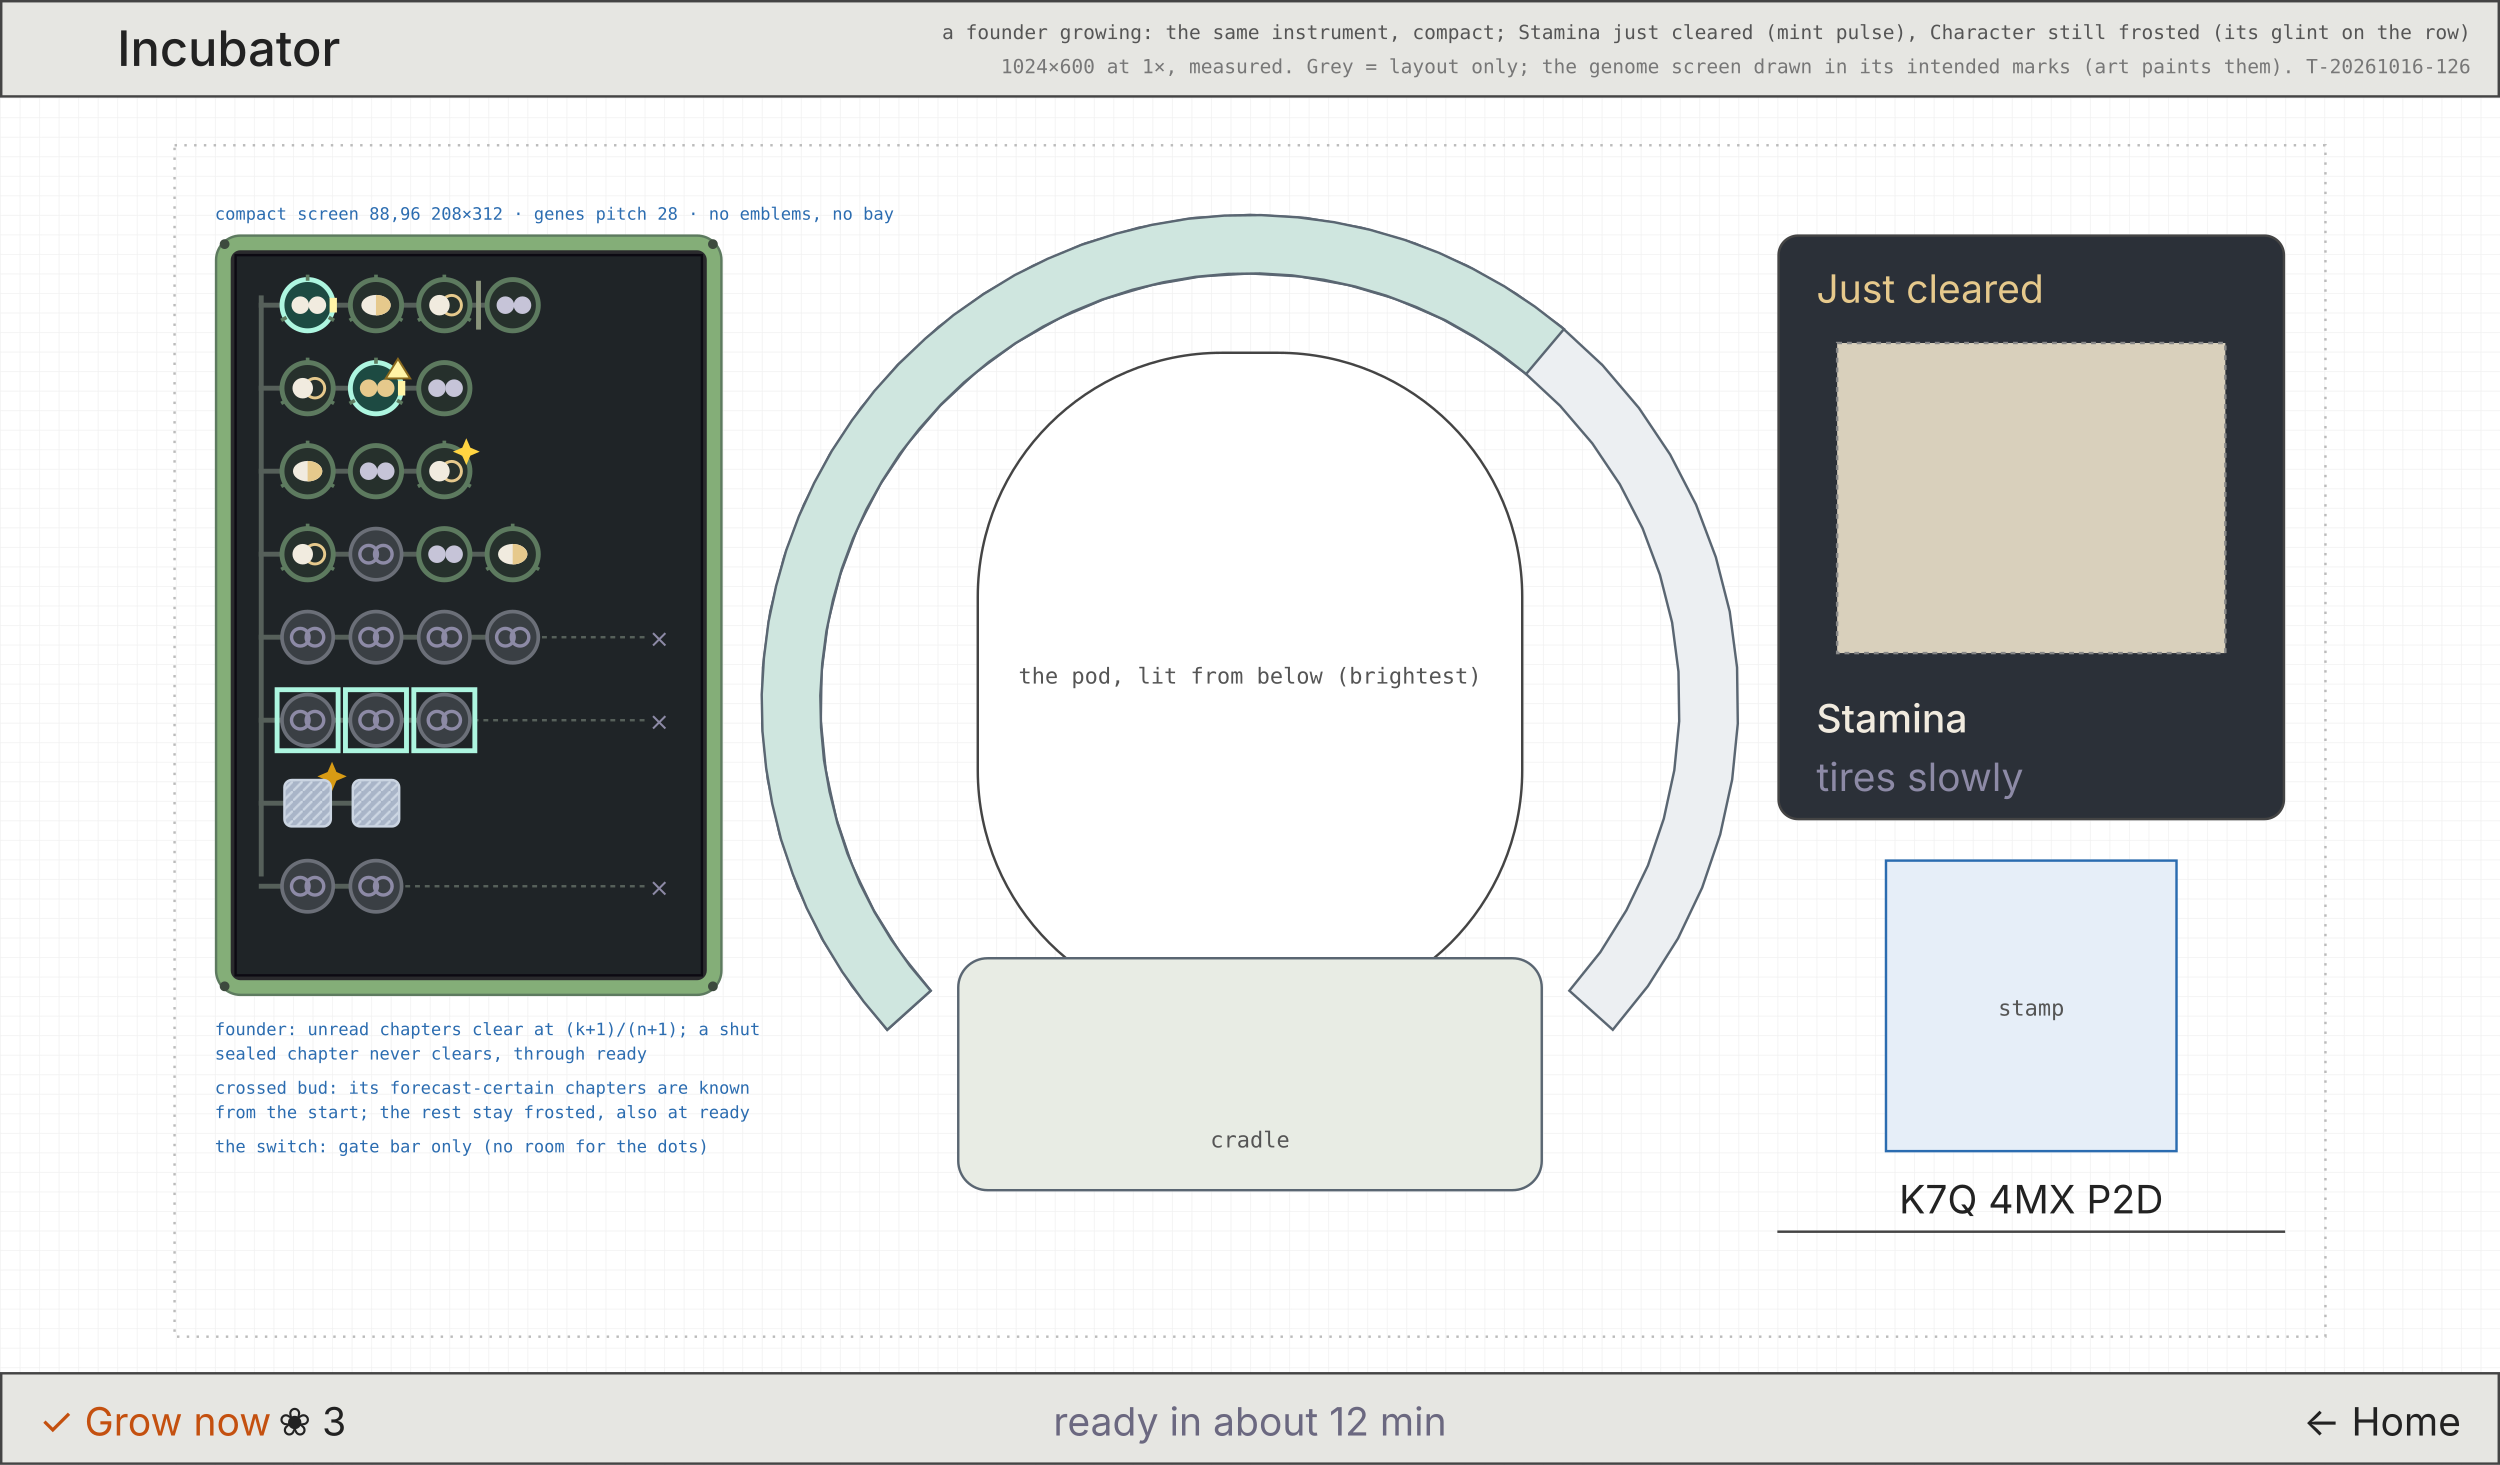
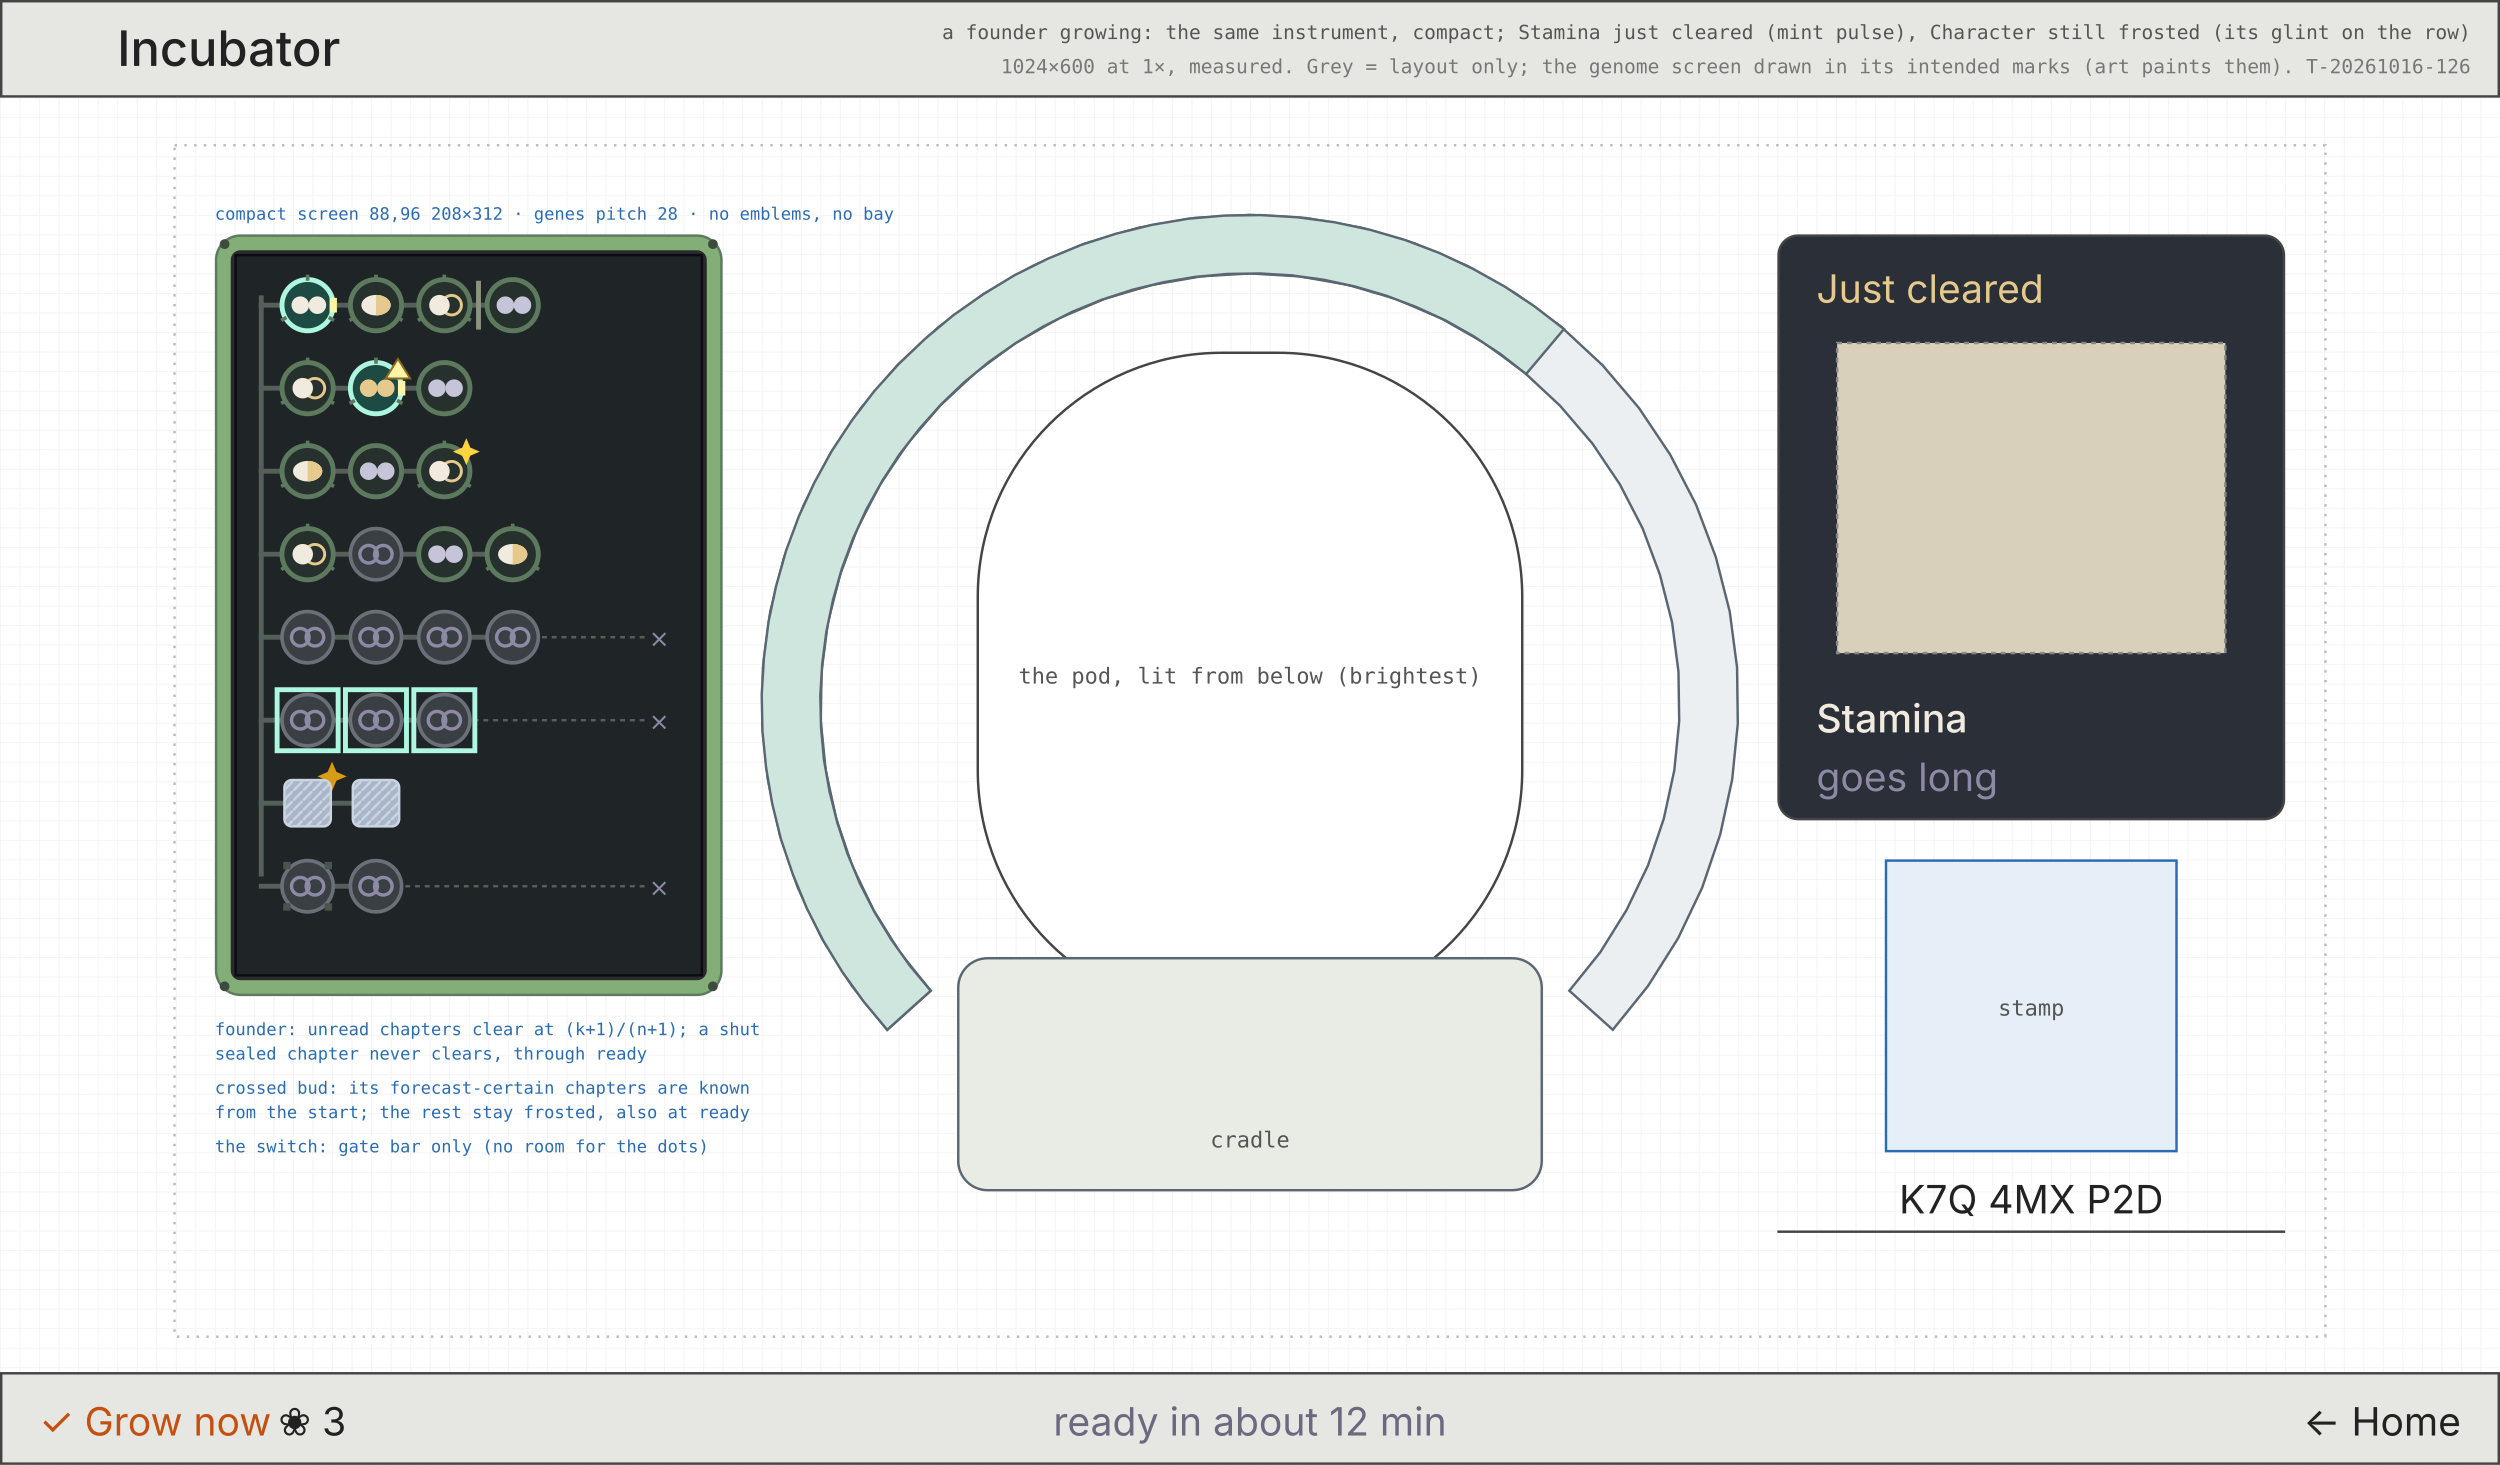
<svg xmlns="http://www.w3.org/2000/svg" viewBox="0 0 1024 600" width="1024" height="600" font-family="Inter, DejaVu Sans, sans-serif">
  <defs>
    <pattern id="g8" width="8" height="8" patternUnits="userSpaceOnUse">
      <path d="M8 0H0V8" fill="none" stroke="#efefef" stroke-width="0.5" />
    </pattern>
    <pattern id="fr" width="4" height="4" patternUnits="userSpaceOnUse">
      <rect width="4" height="4" fill="#a9b5c8" />
      <path d="M0 4L4 0" stroke="#cbd5e2" stroke-width="1" />
    </pattern>
  </defs>
  <rect width="1024" height="600" fill="#fff" />
  <rect width="1024" height="600" fill="url(#g8)" />
  <rect x="71.5" y="59.5" width="881" height="488" fill="none" stroke="#bbb" stroke-width="1" stroke-dasharray="1 3" />
  <rect x="0.5" y="0.5" width="1023" height="39" fill="#e6e6e2" stroke="#444" stroke-width="1" />
  <text x="48" y="27" font-size="20" fill="#222" text-anchor="start" font-weight="500">Incubator</text>
  <text x="1012" y="16" font-size="8" fill="#555" text-anchor="end" font-family="DejaVu Sans Mono, monospace">a founder growing: the same instrument, compact; Stamina just cleared (mint pulse), Character still frosted (its glint on the row)</text>
  <text x="1012" y="30" font-size="8" fill="#777" text-anchor="end" font-family="DejaVu Sans Mono, monospace">1024×600 at 1×, measured. Grey = layout only; the genome screen drawn in its intended marks (art paints them). T-20261016-126</text>
  <path d="M363.4 421.8 L349.0 403.9 L336.7 384.4 L326.8 363.6 L319.4 341.8 L314.5 319.3 L312.2 296.4 L312.5 273.4 L315.5 250.5 L321.2 228.2 L329.3 206.7 L339.9 186.2 L352.7 167.1 L367.6 149.6 L384.5 133.9 L403.1 120.3 L423.1 108.9 L444.3 99.8 L466.3 93.3 L489.0 89.3 L512.0 88.0 L535.0 89.3 L557.7 93.3 L579.7 99.8 L600.9 108.9 L620.9 120.3 L639.5 133.9 L656.4 149.6 L671.3 167.1 L684.1 186.2 L694.7 206.7 L702.8 228.2 L708.5 250.5 L711.5 273.4 L711.8 296.4 L709.5 319.3 L704.6 341.8 L697.2 363.6 L687.3 384.4 L675.0 403.9 L660.6 421.8 L642.8 405.8 L655.5 390.0 L666.2 372.8 L675.0 354.5 L681.5 335.3 L685.8 315.5 L687.8 295.4 L687.5 275.1 L684.9 255.0 L679.9 235.4 L672.8 216.4 L663.5 198.4 L652.2 181.6 L639.0 166.2 L624.2 152.4 L607.9 140.4 L590.3 130.4 L571.6 122.4 L552.2 116.7 L532.2 113.2 L512.0 112.0 L491.8 113.2 L471.8 116.7 L452.4 122.4 L433.7 130.4 L416.1 140.4 L399.8 152.4 L385.0 166.2 L371.8 181.6 L360.5 198.4 L351.2 216.4 L344.1 235.4 L339.1 255.0 L336.5 275.1 L336.2 295.4 L338.2 315.5 L342.5 335.3 L349.0 354.5 L357.8 372.8 L368.5 390.0 L381.2 405.8Z" fill="#eceff2" stroke="#5a6672" />
  <path d="M363.4 421.8 L353.8 410.3 L345.0 398.1 L337.2 385.3 L330.4 371.9 L324.7 358.0 L319.9 343.8 L316.3 329.2 L313.8 314.5 L312.3 299.5 L312.0 284.5 L312.9 269.5 L314.8 254.6 L317.9 240.0 L322.0 225.5 L327.2 211.5 L333.5 197.8 L340.7 184.7 L349.0 172.1 L358.1 160.2 L368.1 149.1 L379.0 138.7 L390.5 129.1 L402.8 120.5 L415.6 112.7 L429.1 106.0 L442.9 100.3 L457.2 95.7 L471.8 92.1 L486.6 89.6 L501.5 88.3 L516.5 88.1 L531.5 89.0 L546.4 91.0 L561.1 94.1 L575.5 98.3 L589.5 103.6 L603.1 110.0 L616.2 117.3 L628.7 125.6 L640.6 134.8 L625.1 153.2 L614.7 145.1 L603.7 137.8 L592.2 131.3 L580.2 125.8 L567.8 121.1 L555.2 117.4 L542.3 114.6 L529.2 112.8 L516.0 112.0 L502.8 112.2 L489.6 113.4 L476.6 115.6 L463.8 118.7 L451.2 122.8 L439.0 127.8 L427.2 133.8 L415.9 140.6 L405.1 148.2 L394.9 156.6 L385.4 165.7 L376.6 175.6 L368.5 186.0 L361.3 197.1 L354.9 208.6 L349.4 220.6 L344.8 233.0 L341.2 245.7 L338.5 258.6 L336.8 271.7 L336.0 284.9 L336.3 298.1 L337.5 311.3 L339.8 324.3 L343.0 337.1 L347.1 349.6 L352.2 361.8 L358.2 373.6 L365.1 384.9 L372.7 395.6 L381.2 405.8Z" fill="#cfe6df" stroke="#5a6672" />
  <rect x="400.5" y="144.5" width="223" height="271" fill="#fff" stroke="#444" stroke-width="1" rx="100" />
  <text x="512" y="280" font-size="9" fill="#555" text-anchor="middle" font-family="DejaVu Sans Mono, monospace">the pod, lit from below (brightest)</text>
  <rect x="392.5" y="392.5" width="239" height="95" fill="#e8ece4" stroke="#5a6672" stroke-width="1" rx="12" />
  <text x="512" y="470" font-size="9" fill="#555" text-anchor="middle" font-family="DejaVu Sans Mono, monospace">cradle</text>
  <rect x="88.5" y="96.5" width="207" height="311" fill="#84ae78" stroke="#5d7a5f" stroke-width="1" rx="10" />
  <rect x="94.5" y="102.5" width="195" height="299" fill="#2a2a2d" stroke="none" stroke-width="1" rx="4" />
  <rect x="96.5" y="104.5" width="191" height="295" fill="#1f2427" stroke="#0c0a12" stroke-width="1" />
  <circle cx="92" cy="100" r="2" fill="#3d4a3e" stroke="none" stroke-width="1" />
  <circle cx="292" cy="100" r="2" fill="#3d4a3e" stroke="none" stroke-width="1" />
  <circle cx="92" cy="404" r="2" fill="#3d4a3e" stroke="none" stroke-width="1" />
  <circle cx="292" cy="404" r="2" fill="#3d4a3e" stroke="none" stroke-width="1" />
  <rect x="106" y="121" width="2" height="238" fill="#56605a" />
  <rect x="106" y="124" width="104" height="2" fill="#56605a" />
  <circle cx="126" cy="125" r="10.5" fill="#1d4a42" stroke="#adf6e0" stroke-width="2" />
  <line x1="126.0" y1="115.0" x2="126.0" y2="112.5" stroke="#5d7a5f" stroke-width="1.5" />
  <line x1="134.66" y1="130.0" x2="136.825" y2="131.25" stroke="#5d7a5f" stroke-width="1.5" />
  <line x1="117.34" y1="130.0" x2="115.175" y2="131.25" stroke="#5d7a5f" stroke-width="1.5" />
  <circle cx="123" cy="125" r="3.6" fill="#f1ebdf" stroke="none" stroke-width="1" />
  <circle cx="130" cy="125" r="3.6" fill="#f1ebdf" stroke="none" stroke-width="1" />
  <rect x="135" y="122" width="3" height="6" fill="#fff4a6" />
  <circle cx="154" cy="125" r="10.5" fill="#26302c" stroke="#5d7a5f" stroke-width="2" />
  <line x1="154.0" y1="115.0" x2="154.0" y2="112.5" stroke="#5d7a5f" stroke-width="1.5" />
  <line x1="162.66" y1="130.0" x2="164.825" y2="131.25" stroke="#5d7a5f" stroke-width="1.5" />
  <line x1="145.34" y1="130.0" x2="143.175" y2="131.25" stroke="#5d7a5f" stroke-width="1.5" />
  <ellipse cx="154" cy="125" rx="6" ry="4.2" fill="#f1ebdf" />
  <path d="M154 120.8A6 4.2 0 0 1 154 129.2Z" fill="#e6c98c" />
  <rect x="195" y="115" width="2" height="20" fill="#8a947b" />
  <circle cx="182" cy="125" r="10.5" fill="#26302c" stroke="#5d7a5f" stroke-width="2" />
  <line x1="182.0" y1="115.0" x2="182.0" y2="112.5" stroke="#5d7a5f" stroke-width="1.5" />
  <line x1="190.66" y1="130.0" x2="192.825" y2="131.25" stroke="#5d7a5f" stroke-width="1.5" />
  <line x1="173.34" y1="130.0" x2="171.175" y2="131.25" stroke="#5d7a5f" stroke-width="1.5" />
  <circle cx="185" cy="125" r="4" fill="none" stroke="#e6c98c" stroke-width="1.2" />
  <circle cx="180" cy="125" r="4.2" fill="#f1ebdf" stroke="none" stroke-width="1" />
  <circle cx="210" cy="125" r="10.5" fill="#26302c" stroke="#5d7a5f" stroke-width="2" />
  <circle cx="207" cy="125" r="3.6" fill="#c6c4d8" stroke="none" stroke-width="1" />
  <circle cx="214" cy="125" r="3.6" fill="#c6c4d8" stroke="none" stroke-width="1" />
  <rect x="106" y="158" width="76" height="2" fill="#56605a" />
  <circle cx="126" cy="159" r="10.5" fill="#26302c" stroke="#5d7a5f" stroke-width="2" />
  <line x1="126.0" y1="149.0" x2="126.0" y2="146.5" stroke="#5d7a5f" stroke-width="1.5" />
  <line x1="134.66" y1="164.0" x2="136.825" y2="165.25" stroke="#5d7a5f" stroke-width="1.5" />
  <line x1="117.34" y1="164.0" x2="115.175" y2="165.25" stroke="#5d7a5f" stroke-width="1.5" />
  <circle cx="129" cy="159" r="4" fill="none" stroke="#e6c98c" stroke-width="1.2" />
  <circle cx="124" cy="159" r="4.2" fill="#f1ebdf" stroke="none" stroke-width="1" />
  <circle cx="154" cy="159" r="10.5" fill="#1d4a42" stroke="#adf6e0" stroke-width="2" />
  <line x1="154.0" y1="149.0" x2="154.0" y2="146.5" stroke="#5d7a5f" stroke-width="1.5" />
  <line x1="162.66" y1="164.0" x2="164.825" y2="165.25" stroke="#5d7a5f" stroke-width="1.5" />
  <line x1="145.34" y1="164.0" x2="143.175" y2="165.25" stroke="#5d7a5f" stroke-width="1.5" />
  <circle cx="151" cy="159" r="3.6" fill="#e6c98c" stroke="none" stroke-width="1" />
  <circle cx="158" cy="159" r="3.6" fill="#e6c98c" stroke="none" stroke-width="1" />
  <rect x="163" y="156" width="3" height="6" fill="#fff4a6" />
  <path d="M163 147L168 155L158 155Z" fill="#fff4a6" stroke="#8a6a1e" stroke-width="0.8" />
  <circle cx="182" cy="159" r="10.5" fill="#26302c" stroke="#5d7a5f" stroke-width="2" />
  <circle cx="179" cy="159" r="3.6" fill="#c6c4d8" stroke="none" stroke-width="1" />
  <circle cx="186" cy="159" r="3.6" fill="#c6c4d8" stroke="none" stroke-width="1" />
  <rect x="106" y="192" width="76" height="2" fill="#56605a" />
  <circle cx="126" cy="193" r="10.5" fill="#26302c" stroke="#5d7a5f" stroke-width="2" />
  <line x1="126.0" y1="183.0" x2="126.0" y2="180.5" stroke="#5d7a5f" stroke-width="1.5" />
  <line x1="134.66" y1="198.0" x2="136.825" y2="199.25" stroke="#5d7a5f" stroke-width="1.5" />
  <line x1="117.34" y1="198.0" x2="115.175" y2="199.25" stroke="#5d7a5f" stroke-width="1.5" />
  <ellipse cx="126" cy="193" rx="6" ry="4.2" fill="#f1ebdf" />
  <path d="M126 188.8A6 4.2 0 0 1 126 197.2Z" fill="#e6c98c" />
  <circle cx="154" cy="193" r="10.5" fill="#26302c" stroke="#5d7a5f" stroke-width="2" />
  <circle cx="151" cy="193" r="3.6" fill="#c6c4d8" stroke="none" stroke-width="1" />
  <circle cx="158" cy="193" r="3.6" fill="#c6c4d8" stroke="none" stroke-width="1" />
  <circle cx="182" cy="193" r="10.5" fill="#26302c" stroke="#5d7a5f" stroke-width="2" />
  <line x1="182.0" y1="183.0" x2="182.0" y2="180.5" stroke="#5d7a5f" stroke-width="1.5" />
  <line x1="190.66" y1="198.0" x2="192.825" y2="199.25" stroke="#5d7a5f" stroke-width="1.5" />
  <line x1="173.34" y1="198.0" x2="171.175" y2="199.25" stroke="#5d7a5f" stroke-width="1.5" />
  <circle cx="185" cy="193" r="4" fill="none" stroke="#e6c98c" stroke-width="1.2" />
  <circle cx="180" cy="193" r="4.2" fill="#f1ebdf" stroke="none" stroke-width="1" />
  <path d="M191 179.5L192.65 183.35L196.5 185L192.65 186.65L191 190.5L189.35 186.65L185.5 185L189.35 183.35Z" fill="#ffd441" />
  <rect x="106" y="226" width="104" height="2" fill="#56605a" />
  <circle cx="126" cy="227" r="10.5" fill="#26302c" stroke="#5d7a5f" stroke-width="2" />
  <line x1="126.0" y1="217.0" x2="126.0" y2="214.5" stroke="#5d7a5f" stroke-width="1.5" />
  <line x1="134.66" y1="232.0" x2="136.825" y2="233.25" stroke="#5d7a5f" stroke-width="1.5" />
  <line x1="117.34" y1="232.0" x2="115.175" y2="233.25" stroke="#5d7a5f" stroke-width="1.5" />
  <circle cx="129" cy="227" r="4" fill="none" stroke="#e6c98c" stroke-width="1.2" />
  <circle cx="124" cy="227" r="4.2" fill="#f1ebdf" stroke="none" stroke-width="1" />
  <circle cx="154" cy="227" r="10.5" fill="#3a3f44" stroke="#6b6f78" stroke-width="1.5" />
  <circle cx="151" cy="227" r="3.6" fill="none" stroke="#8d8aa6" stroke-width="1.4" />
  <circle cx="157" cy="227" r="3.6" fill="none" stroke="#8d8aa6" stroke-width="1.4" />
  <circle cx="182" cy="227" r="10.5" fill="#26302c" stroke="#5d7a5f" stroke-width="2" />
  <circle cx="179" cy="227" r="3.6" fill="#c6c4d8" stroke="none" stroke-width="1" />
  <circle cx="186" cy="227" r="3.6" fill="#c6c4d8" stroke="none" stroke-width="1" />
  <circle cx="210" cy="227" r="10.5" fill="#26302c" stroke="#5d7a5f" stroke-width="2" />
  <line x1="210.0" y1="217.0" x2="210.0" y2="214.5" stroke="#5d7a5f" stroke-width="1.5" />
  <line x1="218.66" y1="232.0" x2="220.825" y2="233.25" stroke="#5d7a5f" stroke-width="1.5" />
  <line x1="201.34" y1="232.0" x2="199.175" y2="233.25" stroke="#5d7a5f" stroke-width="1.5" />
  <ellipse cx="210" cy="227" rx="6" ry="4.2" fill="#f1ebdf" />
  <path d="M210 222.8A6 4.2 0 0 1 210 231.2Z" fill="#e6c98c" />
  <rect x="106" y="260" width="104" height="2" fill="#56605a" />
  <line x1="222" y1="261" x2="264" y2="261" stroke="#56605a" stroke-dasharray="2 2" />
  <text x="270" y="265" font-size="10" fill="#8d8aa6" text-anchor="middle">⨯</text>
  <circle cx="126" cy="261" r="10.5" fill="#3a3f44" stroke="#6b6f78" stroke-width="1.5" />
  <circle cx="123" cy="261" r="3.6" fill="none" stroke="#8d8aa6" stroke-width="1.4" />
  <circle cx="129" cy="261" r="3.6" fill="none" stroke="#8d8aa6" stroke-width="1.4" />
  <circle cx="154" cy="261" r="10.5" fill="#3a3f44" stroke="#6b6f78" stroke-width="1.5" />
  <circle cx="151" cy="261" r="3.6" fill="none" stroke="#8d8aa6" stroke-width="1.4" />
  <circle cx="157" cy="261" r="3.6" fill="none" stroke="#8d8aa6" stroke-width="1.4" />
  <circle cx="182" cy="261" r="10.5" fill="#3a3f44" stroke="#6b6f78" stroke-width="1.5" />
  <circle cx="179" cy="261" r="3.6" fill="none" stroke="#8d8aa6" stroke-width="1.4" />
  <circle cx="185" cy="261" r="3.6" fill="none" stroke="#8d8aa6" stroke-width="1.4" />
  <circle cx="210" cy="261" r="10.5" fill="#3a3f44" stroke="#6b6f78" stroke-width="1.5" />
  <circle cx="207" cy="261" r="3.6" fill="none" stroke="#8d8aa6" stroke-width="1.4" />
  <circle cx="213" cy="261" r="3.6" fill="none" stroke="#8d8aa6" stroke-width="1.4" />
  <rect x="106" y="294" width="76" height="2" fill="#56605a" />
  <line x1="194" y1="295" x2="264" y2="295" stroke="#56605a" stroke-dasharray="2 2" />
  <text x="270" y="299" font-size="10" fill="#8d8aa6" text-anchor="middle">⨯</text>
  <circle cx="126" cy="295" r="10.5" fill="#3a3f44" stroke="#6b6f78" stroke-width="1.5" />
  <circle cx="123" cy="295" r="3.6" fill="none" stroke="#8d8aa6" stroke-width="1.4" />
  <circle cx="129" cy="295" r="3.6" fill="none" stroke="#8d8aa6" stroke-width="1.4" />
  <circle cx="154" cy="295" r="10.5" fill="#3a3f44" stroke="#6b6f78" stroke-width="1.5" />
  <circle cx="151" cy="295" r="3.6" fill="none" stroke="#8d8aa6" stroke-width="1.4" />
  <circle cx="157" cy="295" r="3.6" fill="none" stroke="#8d8aa6" stroke-width="1.4" />
  <circle cx="182" cy="295" r="10.5" fill="#3a3f44" stroke="#6b6f78" stroke-width="1.5" />
  <circle cx="179" cy="295" r="3.6" fill="none" stroke="#8d8aa6" stroke-width="1.4" />
  <circle cx="185" cy="295" r="3.6" fill="none" stroke="#8d8aa6" stroke-width="1.4" />
  <path d="M136 312L137.8 316.2L142 318L137.8 319.8L136 324L134.2 319.8L130 318L134.2 316.2Z" fill="#d89b14" />
  <rect x="106" y="328" width="48" height="2" fill="#56605a" />
  <rect x="116.5" y="319.5" width="19" height="19" fill="url(#fr)" stroke="#cbd5e2" stroke-width="1" rx="3" />
  <rect x="144.5" y="319.5" width="19" height="19" fill="url(#fr)" stroke="#cbd5e2" stroke-width="1" rx="3" />
  <rect x="106" y="362" width="48" height="2" fill="#56605a" />
  <line x1="166" y1="363" x2="264" y2="363" stroke="#56605a" stroke-dasharray="2 2" />
  <text x="270" y="367" font-size="10" fill="#8d8aa6" text-anchor="middle">⨯</text>
  <circle cx="126" cy="363" r="10.5" fill="#3a3f44" stroke="#6b6f78" stroke-width="1.5" />
  <circle cx="123" cy="363" r="3.6" fill="none" stroke="#8d8aa6" stroke-width="1.4" />
  <circle cx="129" cy="363" r="3.6" fill="none" stroke="#8d8aa6" stroke-width="1.4" />
+   <rect x="116.015" y="353.015" width="3" height="3" fill="#4a544e" />
+   <rect x="132.985" y="353.015" width="3" height="3" fill="#4a544e" />
+   <rect x="132.985" y="369.985" width="3" height="3" fill="#4a544e" />
+   <rect x="116.015" y="369.985" width="3" height="3" fill="#4a544e" />
  <circle cx="154" cy="363" r="10.5" fill="#3a3f44" stroke="#6b6f78" stroke-width="1.5" />
  <circle cx="151" cy="363" r="3.6" fill="none" stroke="#8d8aa6" stroke-width="1.4" />
  <circle cx="157" cy="363" r="3.6" fill="none" stroke="#8d8aa6" stroke-width="1.4" />
  <rect x="113.5" y="282.5" width="25" height="25" fill="none" stroke="#adf6e0" stroke-width="2" />
  <rect x="141.5" y="282.5" width="25" height="25" fill="none" stroke="#adf6e0" stroke-width="2" />
  <rect x="169.5" y="282.5" width="25" height="25" fill="none" stroke="#adf6e0" stroke-width="2" />
  <rect x="728.5" y="96.5" width="207" height="239" fill="#2b3038" stroke="#444" stroke-width="1" rx="8" />
  <text x="744" y="124" font-size="16" fill="#e6c98c" text-anchor="start">Just cleared</text>
  <rect x="752.5" y="140.5" width="159" height="127" fill="#d9d0bc" stroke="#888" stroke-width="1" stroke-dasharray="2 2" />
  <text x="744" y="300" font-size="16" fill="#f1ebdf" text-anchor="start" font-weight="500">Stamina</text>
-   <text x="744" y="324" font-size="16" fill="#8d8aa6" text-anchor="start">tires slowly</text>
+   <text x="744" y="324" font-size="16" fill="#8d8aa6" text-anchor="start">goes long</text>
  <rect x="772.5" y="352.5" width="119" height="119" fill="#e6eef8" stroke="#2b6cb0" stroke-width="1" />
  <text x="832" y="416" font-size="9" fill="#555" text-anchor="middle" font-family="DejaVu Sans Mono, monospace">stamp</text>
  <text x="832" y="497" font-size="16" fill="#222" text-anchor="middle">K7Q 4MX P2D</text>
  <line x1="728" y1="504.5" x2="936" y2="504.5" stroke="#444" />
  <text x="88" y="90" font-size="7" fill="#2b6cb0" text-anchor="start" font-family="DejaVu Sans Mono, monospace">compact screen 88,96 208×312 · genes pitch 28 · no emblems, no bay</text>
  <text x="88" y="424" font-size="7" fill="#2b6cb0" text-anchor="start" font-family="DejaVu Sans Mono, monospace">founder: unread chapters clear at (k+1)/(n+1); a shut</text>
  <text x="88" y="434" font-size="7" fill="#2b6cb0" text-anchor="start" font-family="DejaVu Sans Mono, monospace">sealed chapter never clears, through ready</text>
  <text x="88" y="448" font-size="7" fill="#2b6cb0" text-anchor="start" font-family="DejaVu Sans Mono, monospace">crossed bud: its forecast-certain chapters are known</text>
  <text x="88" y="458" font-size="7" fill="#2b6cb0" text-anchor="start" font-family="DejaVu Sans Mono, monospace">from the start; the rest stay frosted, also at ready</text>
  <text x="88" y="472" font-size="7" fill="#2b6cb0" text-anchor="start" font-family="DejaVu Sans Mono, monospace">the switch: gate bar only (no room for the dots)</text>
  <rect x="0.5" y="562.5" width="1023" height="37" fill="#e6e6e2" stroke="#444" stroke-width="1" />
  <text x="16" y="588" font-size="16" fill="#c4500f" text-anchor="start">✓ Grow now</text>
  <text x="114" y="588" font-size="16" fill="#222" text-anchor="start">❀ 3</text>
  <text x="512" y="588" font-size="16" fill="#6b6880" text-anchor="middle">ready in about 12 min</text>
  <text x="1008" y="588" font-size="16" fill="#222" text-anchor="end">← Home</text>
</svg>
